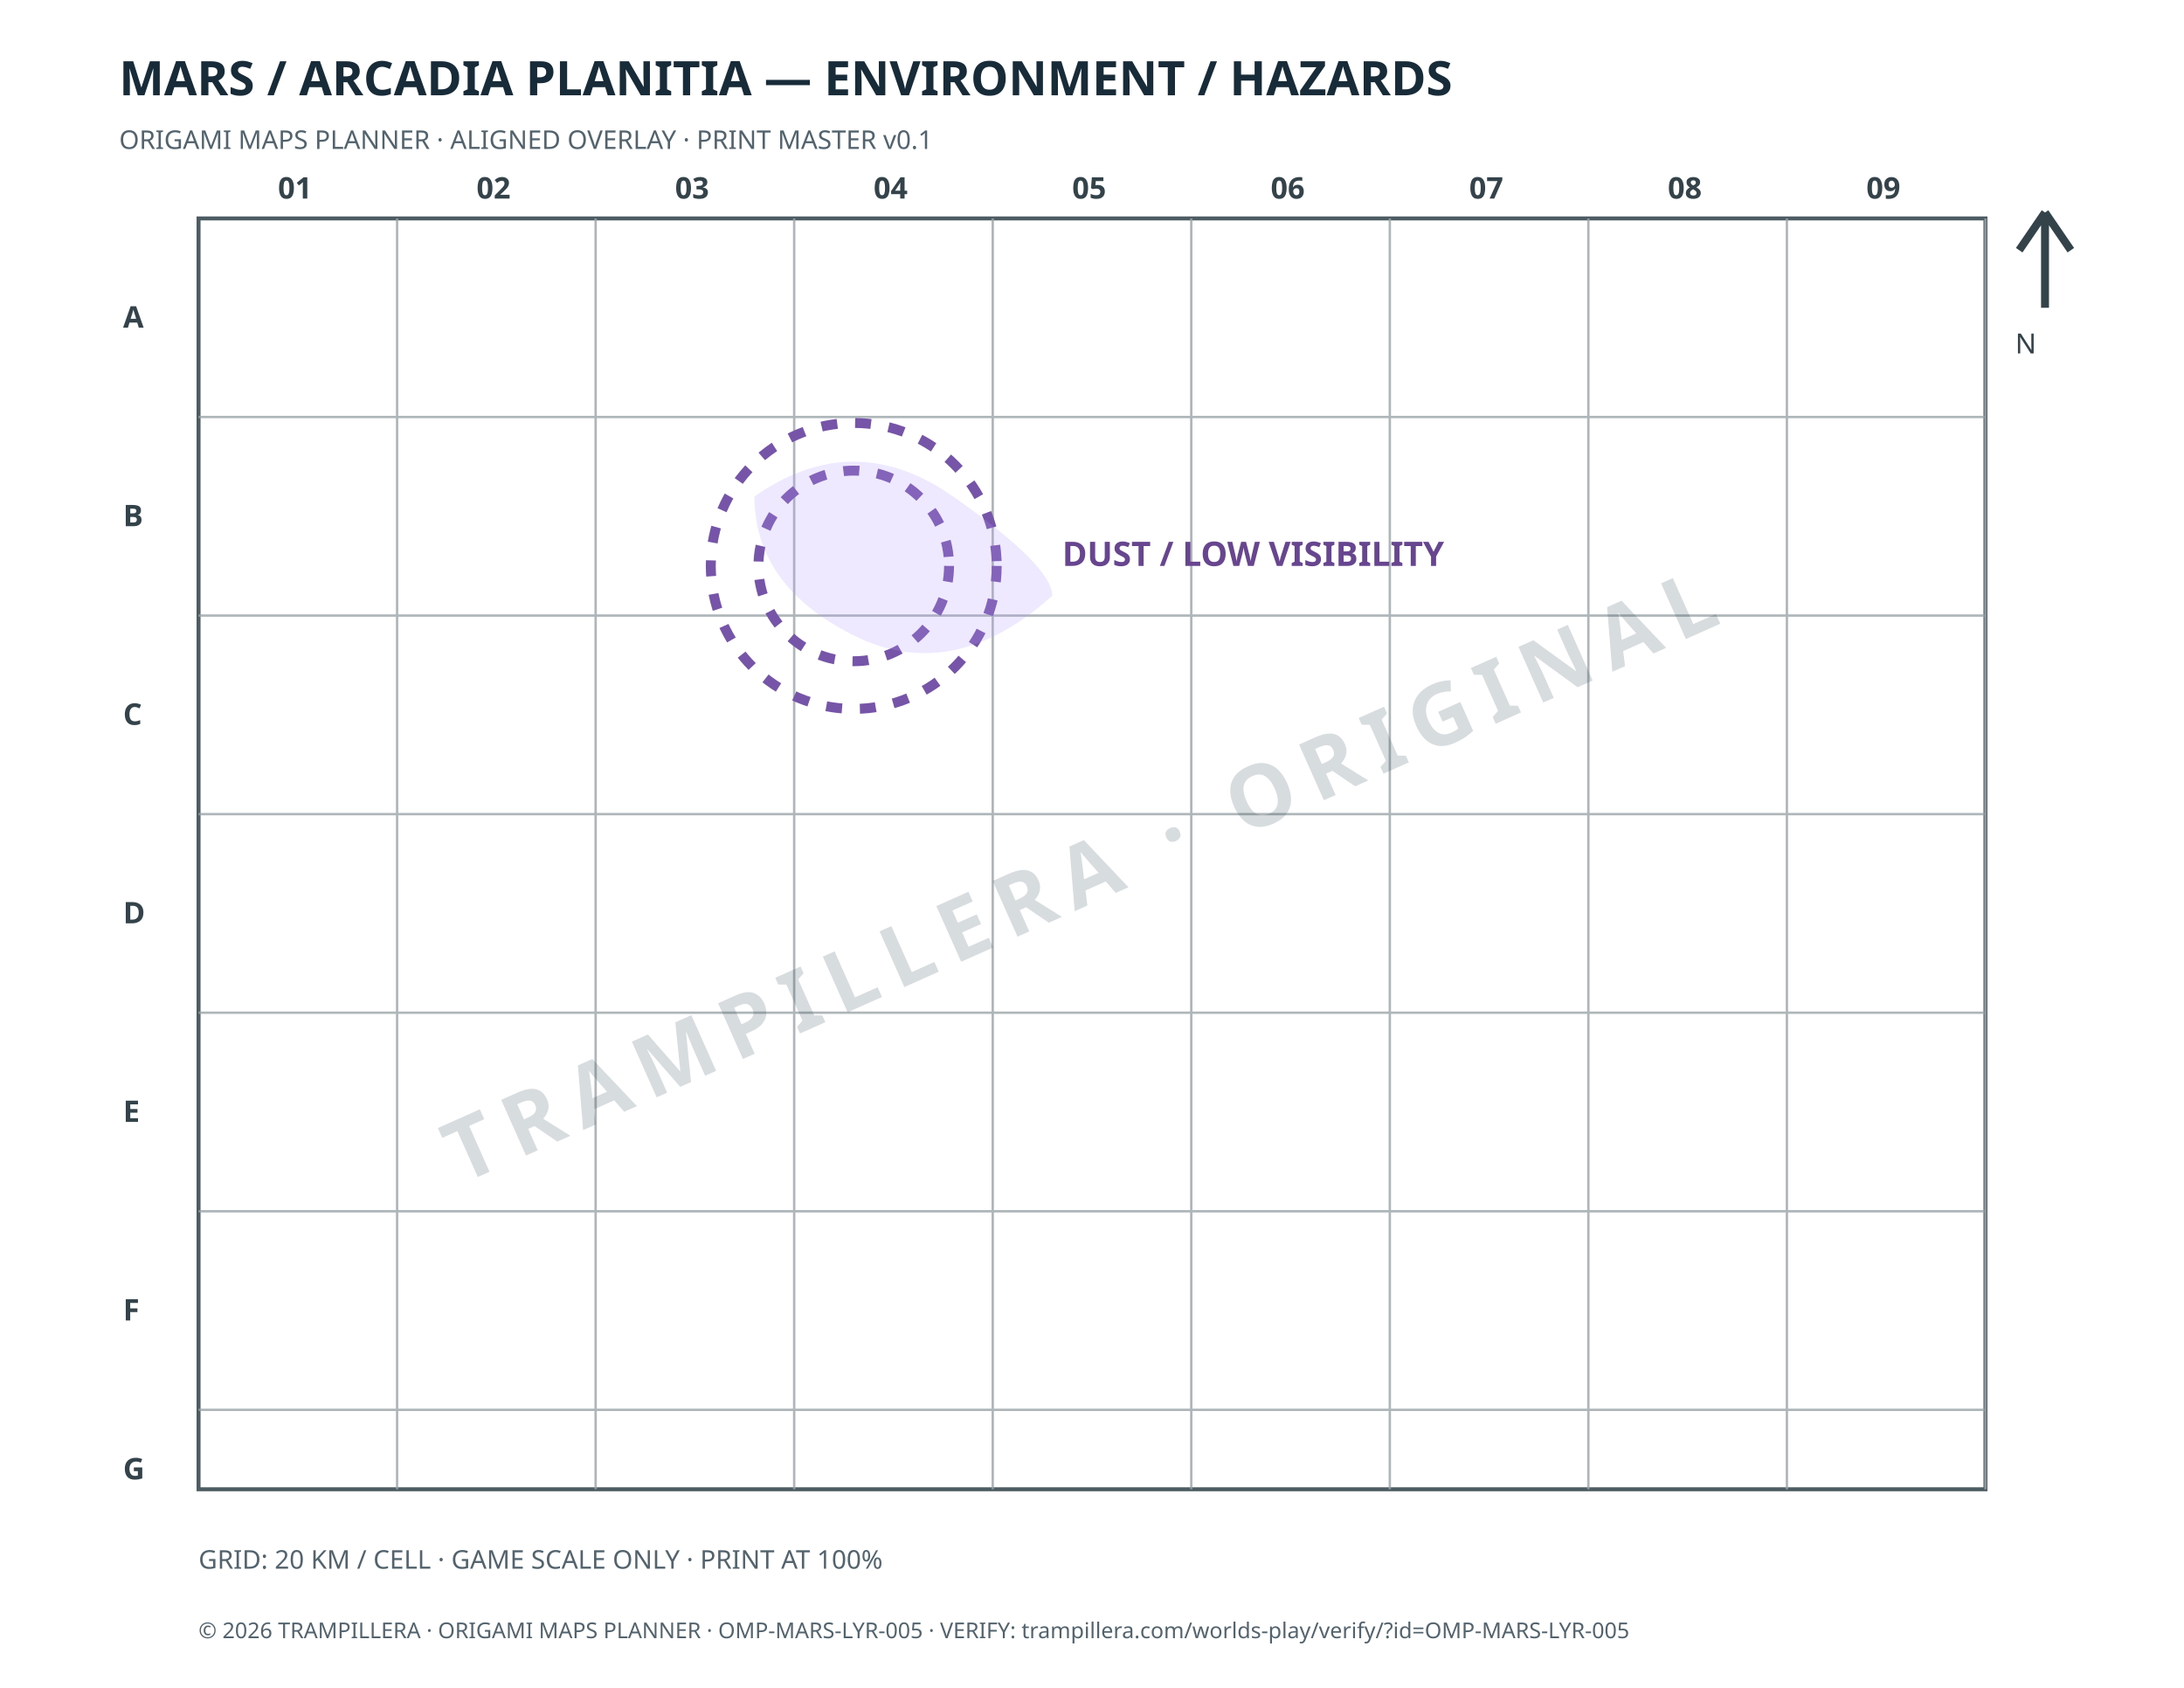
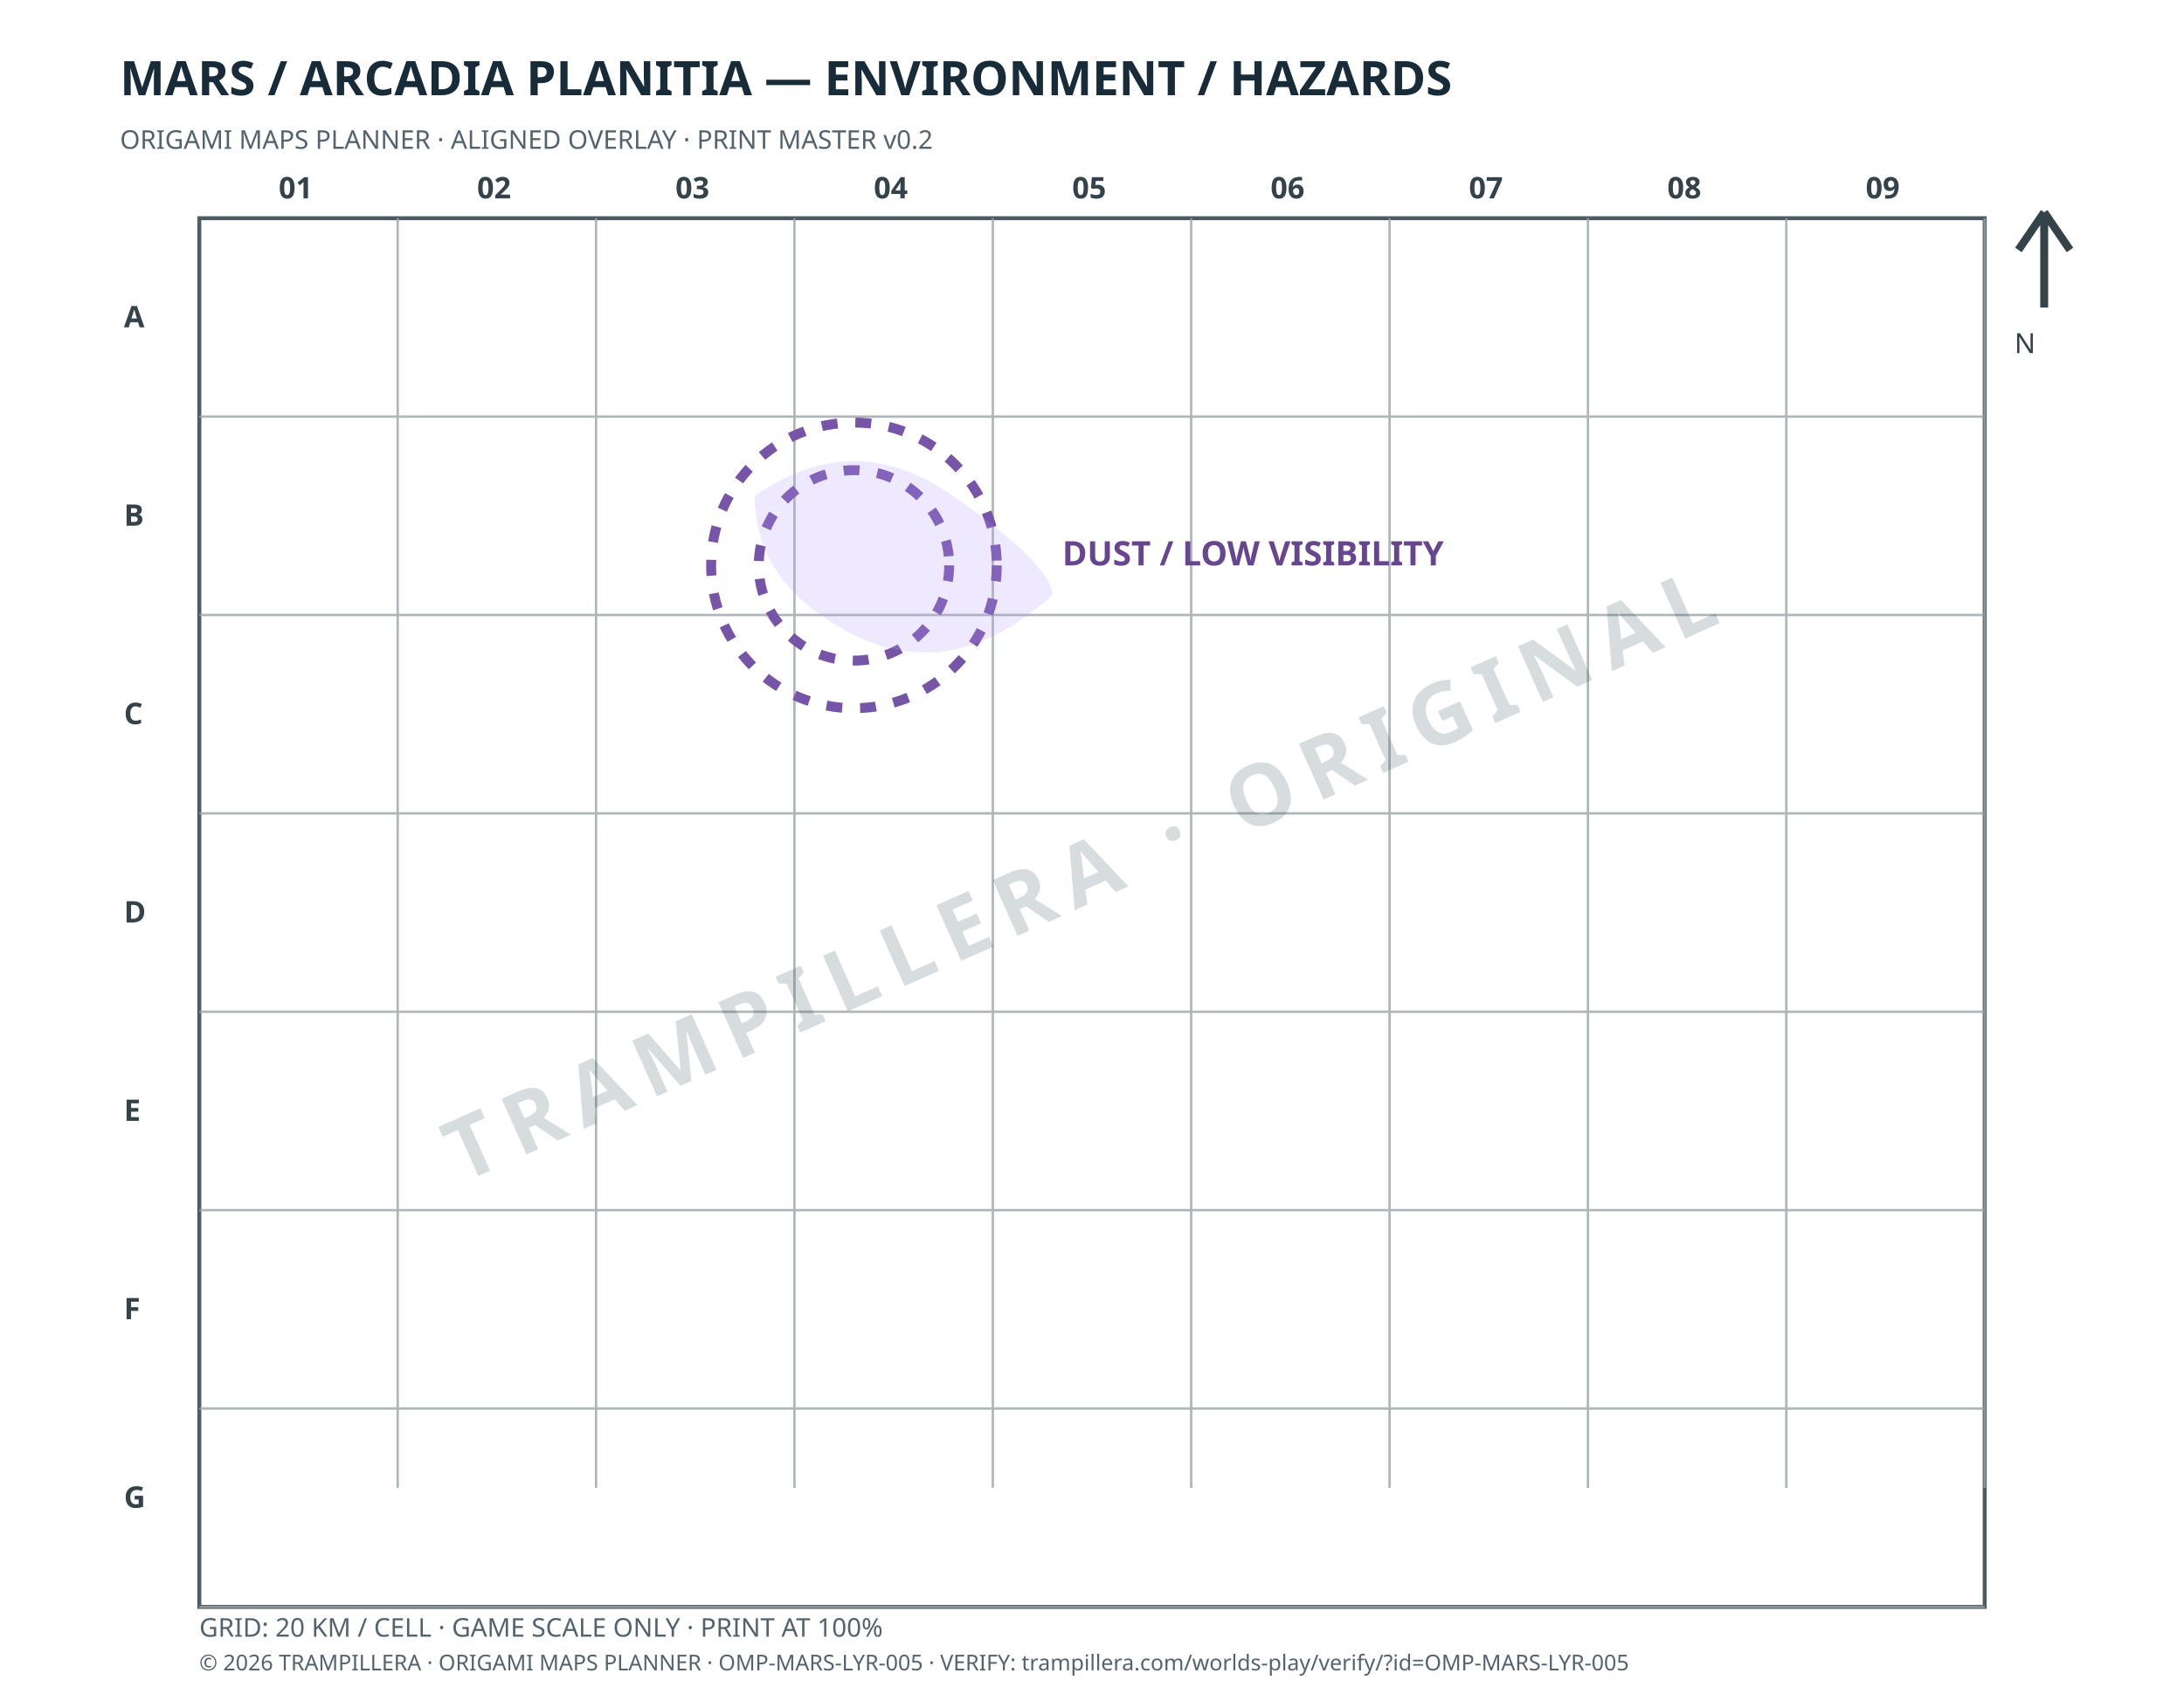
- <svg xmlns="http://www.w3.org/2000/svg" width="3300" height="2550" viewBox="0 0 1100 850" role="img" aria-labelledby="t d">
+ <svg xmlns="http://www.w3.org/2000/svg" width="272mm" height="210mm" viewBox="0 0 1100 850" role="img" aria-labelledby="t d">
  <text x="60" y="48" font-family="sans-serif" font-size="24" font-weight="700" fill="#182b38">MARS / ARCADIA PLANITIA — ENVIRONMENT / HAZARDS</text>
-   <text x="60" y="75" font-family="sans-serif" font-size="13" fill="#52636d">ORIGAMI MAPS PLANNER · ALIGNED OVERLAY · PRINT MASTER v0.1</text>
-   <rect x="100" y="110" width="900" height="640" fill="none" stroke="#4d5b62" stroke-width="2" />
+   <text x="60" y="75" font-family="sans-serif" font-size="13" fill="#52636d">ORIGAMI MAPS PLANNER · ALIGNED OVERLAY · PRINT MASTER v0.2</text>
+   <rect x="100" y="110" width="900" height="700" fill="none" stroke="#4d5b62" stroke-width="2" />
  <g fill="none" stroke="#9aa4a8" stroke-width="1.2" opacity=".8">
-     <path d="M200 110V750M300 110V750M400 110V750M500 110V750M600 110V750M700 110V750M800 110V750M900 110V750M1000 110V750M100 210H1000M100 310H1000M100 410H1000M100 510H1000M100 610H1000M100 710H1000" />
+     <path d="M200 110V750M300 110V750M400 110V750M500 110V750M600 110V750M700 110V750M800 110V750M900 110V750M1000 110V750M100 210H1000M100 310H1000M100 410H1000M100 510H1000M100 610H1000M100 710H1000M100 810H1000" />
  </g>
  <g font-family="sans-serif" font-size="15" font-weight="700" fill="#34434a">
    <text x="140" y="100">01</text>
    <text x="240" y="100">02</text>
    <text x="340" y="100">03</text>
    <text x="440" y="100">04</text>
    <text x="540" y="100">05</text>
    <text x="640" y="100">06</text>
    <text x="740" y="100">07</text>
    <text x="840" y="100">08</text>
    <text x="940" y="100">09</text>
    <text x="62" y="165">A</text>
    <text x="62" y="265">B</text>
    <text x="62" y="365">C</text>
    <text x="62" y="465">D</text>
    <text x="62" y="565">E</text>
    <text x="62" y="665">F</text>
-     <text x="62" y="745">G</text>
+     <text x="62" y="760">G</text>
  </g>
  <path d="M1030 155v-48m0 0l-13 19m13-19l13 19" stroke="#34434a" stroke-width="4" fill="none" />
  <text x="1015" y="178" font-family="sans-serif" font-size="14" fill="#34434a">N</text>
-   <text x="100" y="790" font-family="sans-serif" font-size="13" fill="#52636d">GRID: 20 KM / CELL · GAME SCALE ONLY · PRINT AT 100%</text>
+   <text x="100" y="825" font-family="sans-serif" font-size="13" fill="#52636d">GRID: 20 KM / CELL · GAME SCALE ONLY · PRINT AT 100%</text>
  <g fill="none" stroke="#7654a7" stroke-width="5" stroke-dasharray="8 9">
    <circle cx="430" cy="285" r="72" />
    <circle cx="430" cy="285" r="48" />
  </g>
  <path d="M380 250Q430 215 480 250T530 300Q480 345 430 320T380 250Z" fill="#b39aff" fill-opacity=".22" />
  <text x="535" y="285" font-family="sans-serif" font-size="17" font-weight="700" fill="#68468f">DUST / LOW VISIBILITY</text>
-   <text x="100" y="825" font-family="sans-serif" font-size="11" fill="#52636d">© 2026 TRAMPILLERA · ORIGAMI MAPS PLANNER · OMP-MARS-LYR-005 · VERIFY: trampillera.com/worlds-play/verify/?id=OMP-MARS-LYR-005</text>
+   <text x="100" y="842" font-family="sans-serif" font-size="11" fill="#52636d">© 2026 TRAMPILLERA · ORIGAMI MAPS PLANNER · OMP-MARS-LYR-005 · VERIFY: trampillera.com/worlds-play/verify/?id=OMP-MARS-LYR-005</text>
  <g id="trampillera-visible-watermark" pointer-events="none" opacity=".18">
    <text x="550" y="455" text-anchor="middle" transform="rotate(-24 550 455)" font-family="sans-serif" font-size="43" font-weight="700" letter-spacing="7" fill="#243b49">TRAMPILLERA · ORIGINAL</text>
  </g>
</svg>
